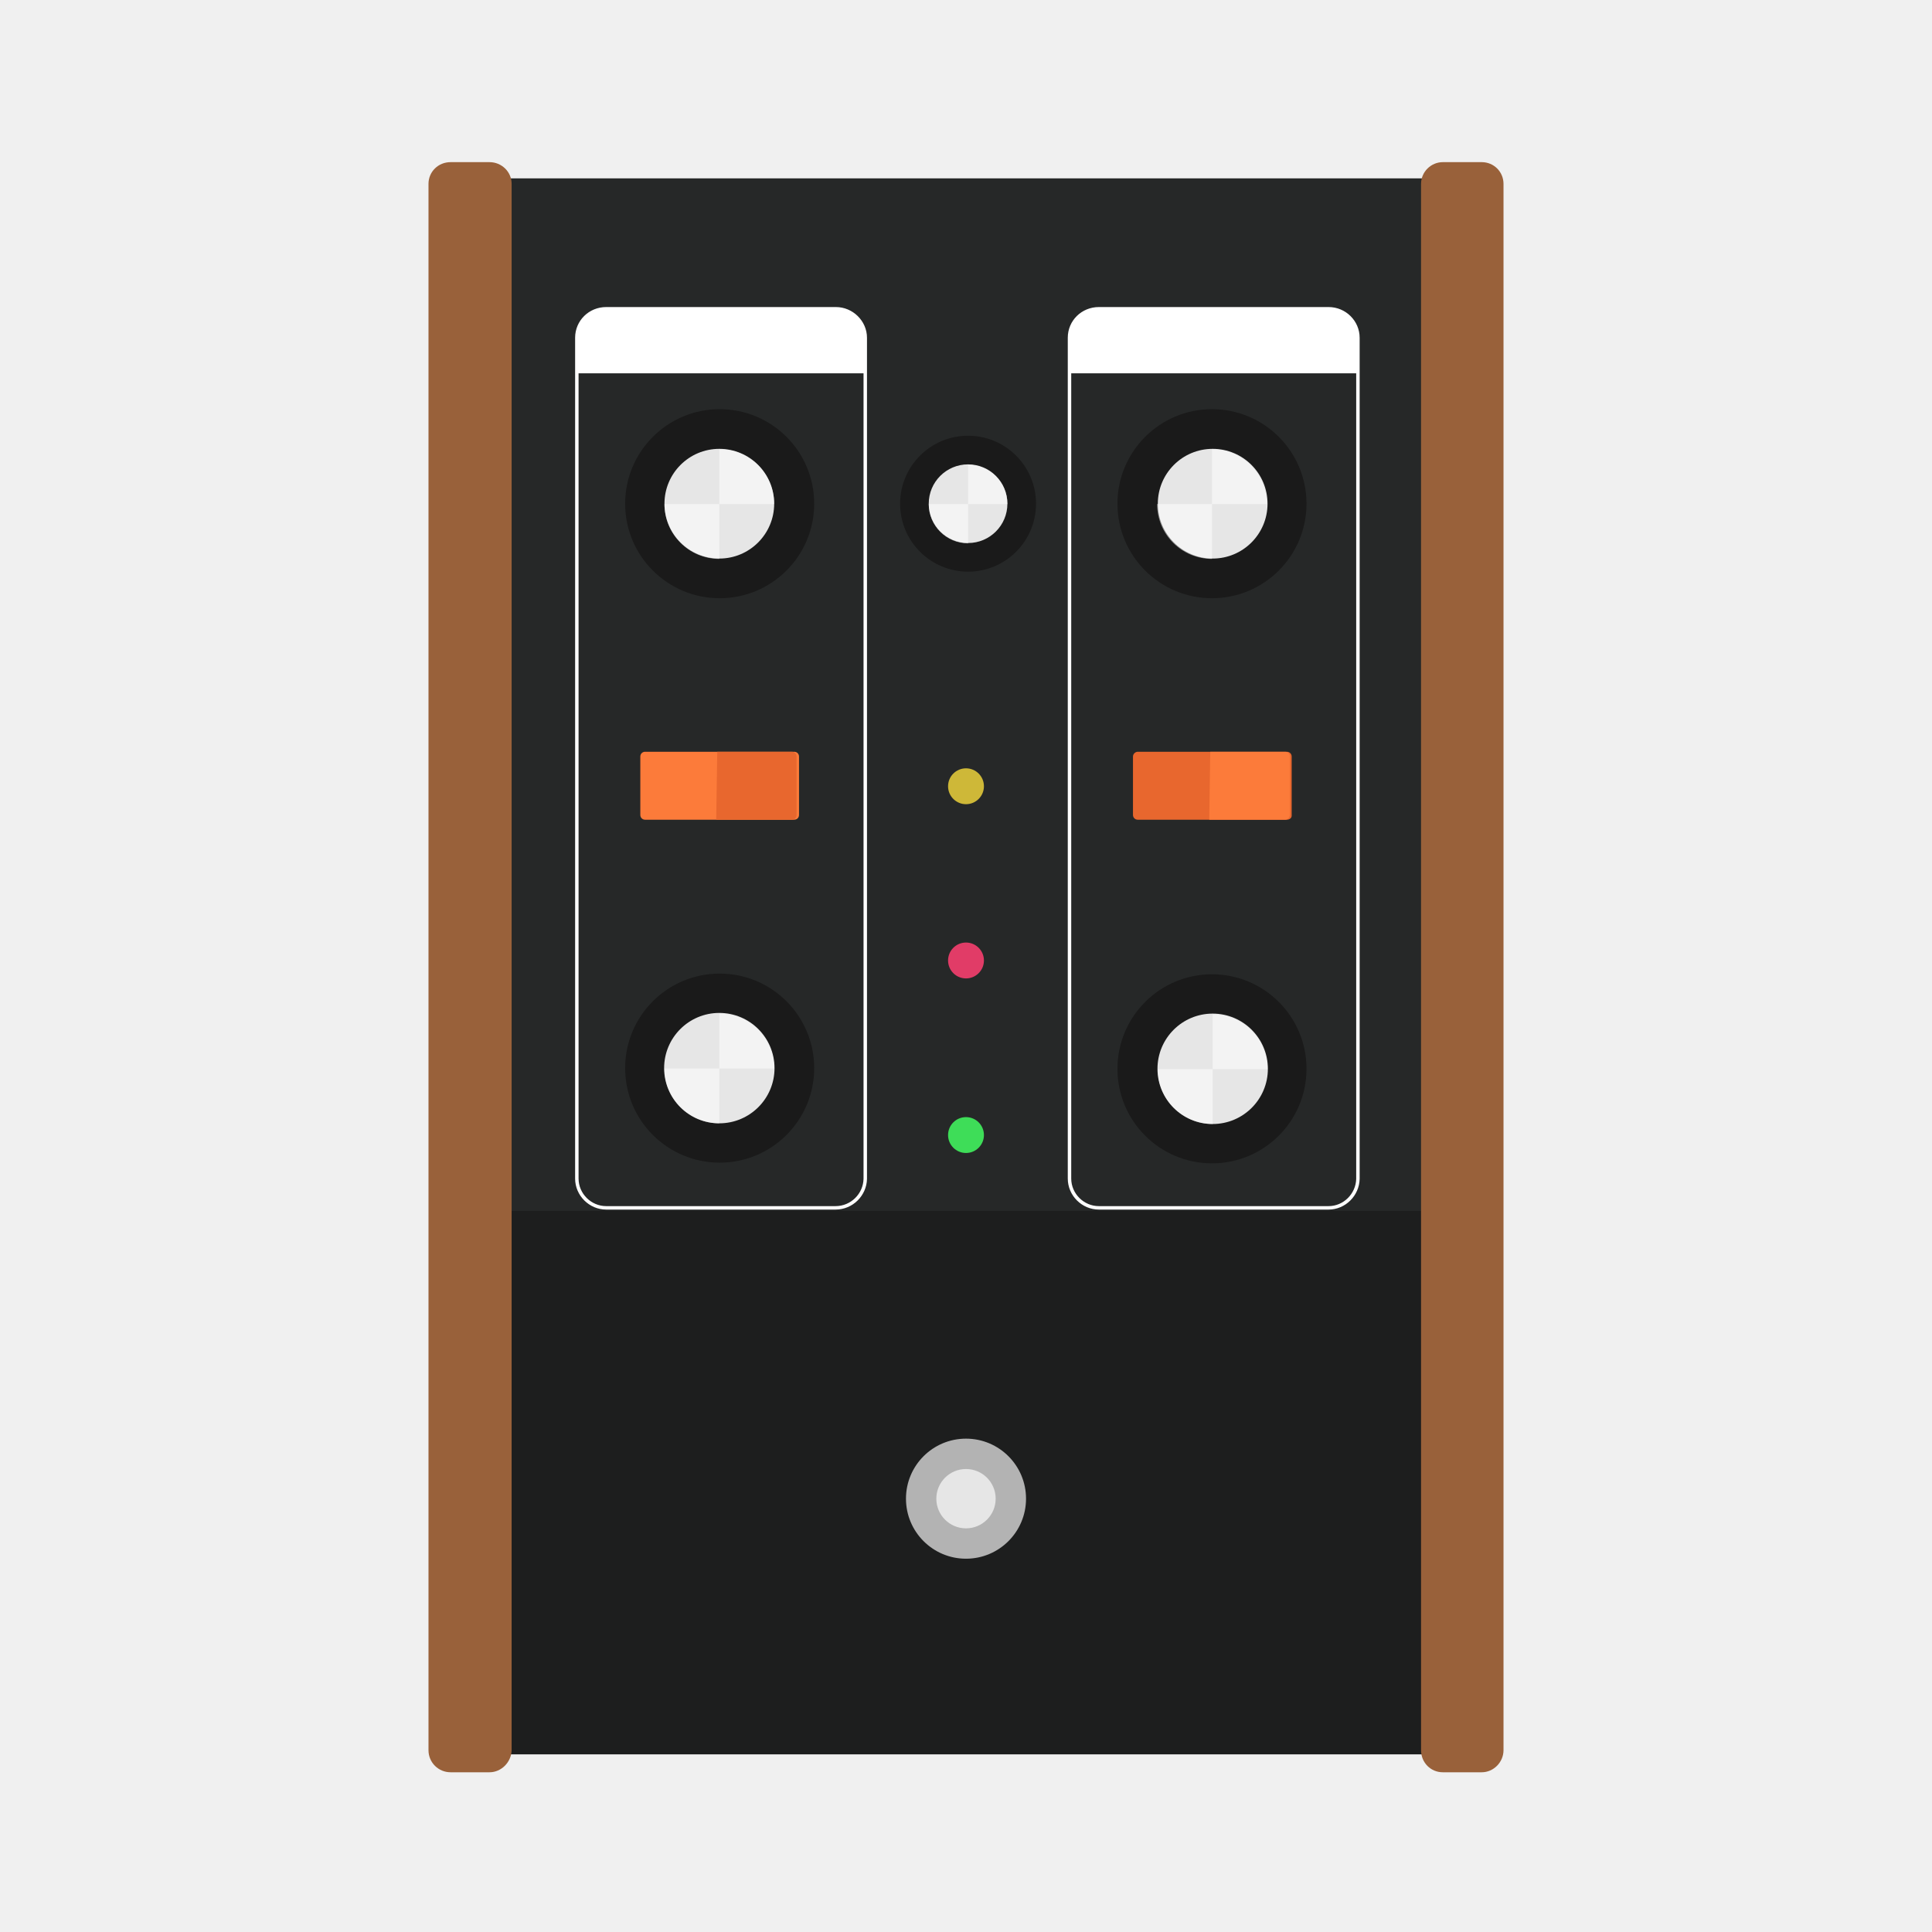
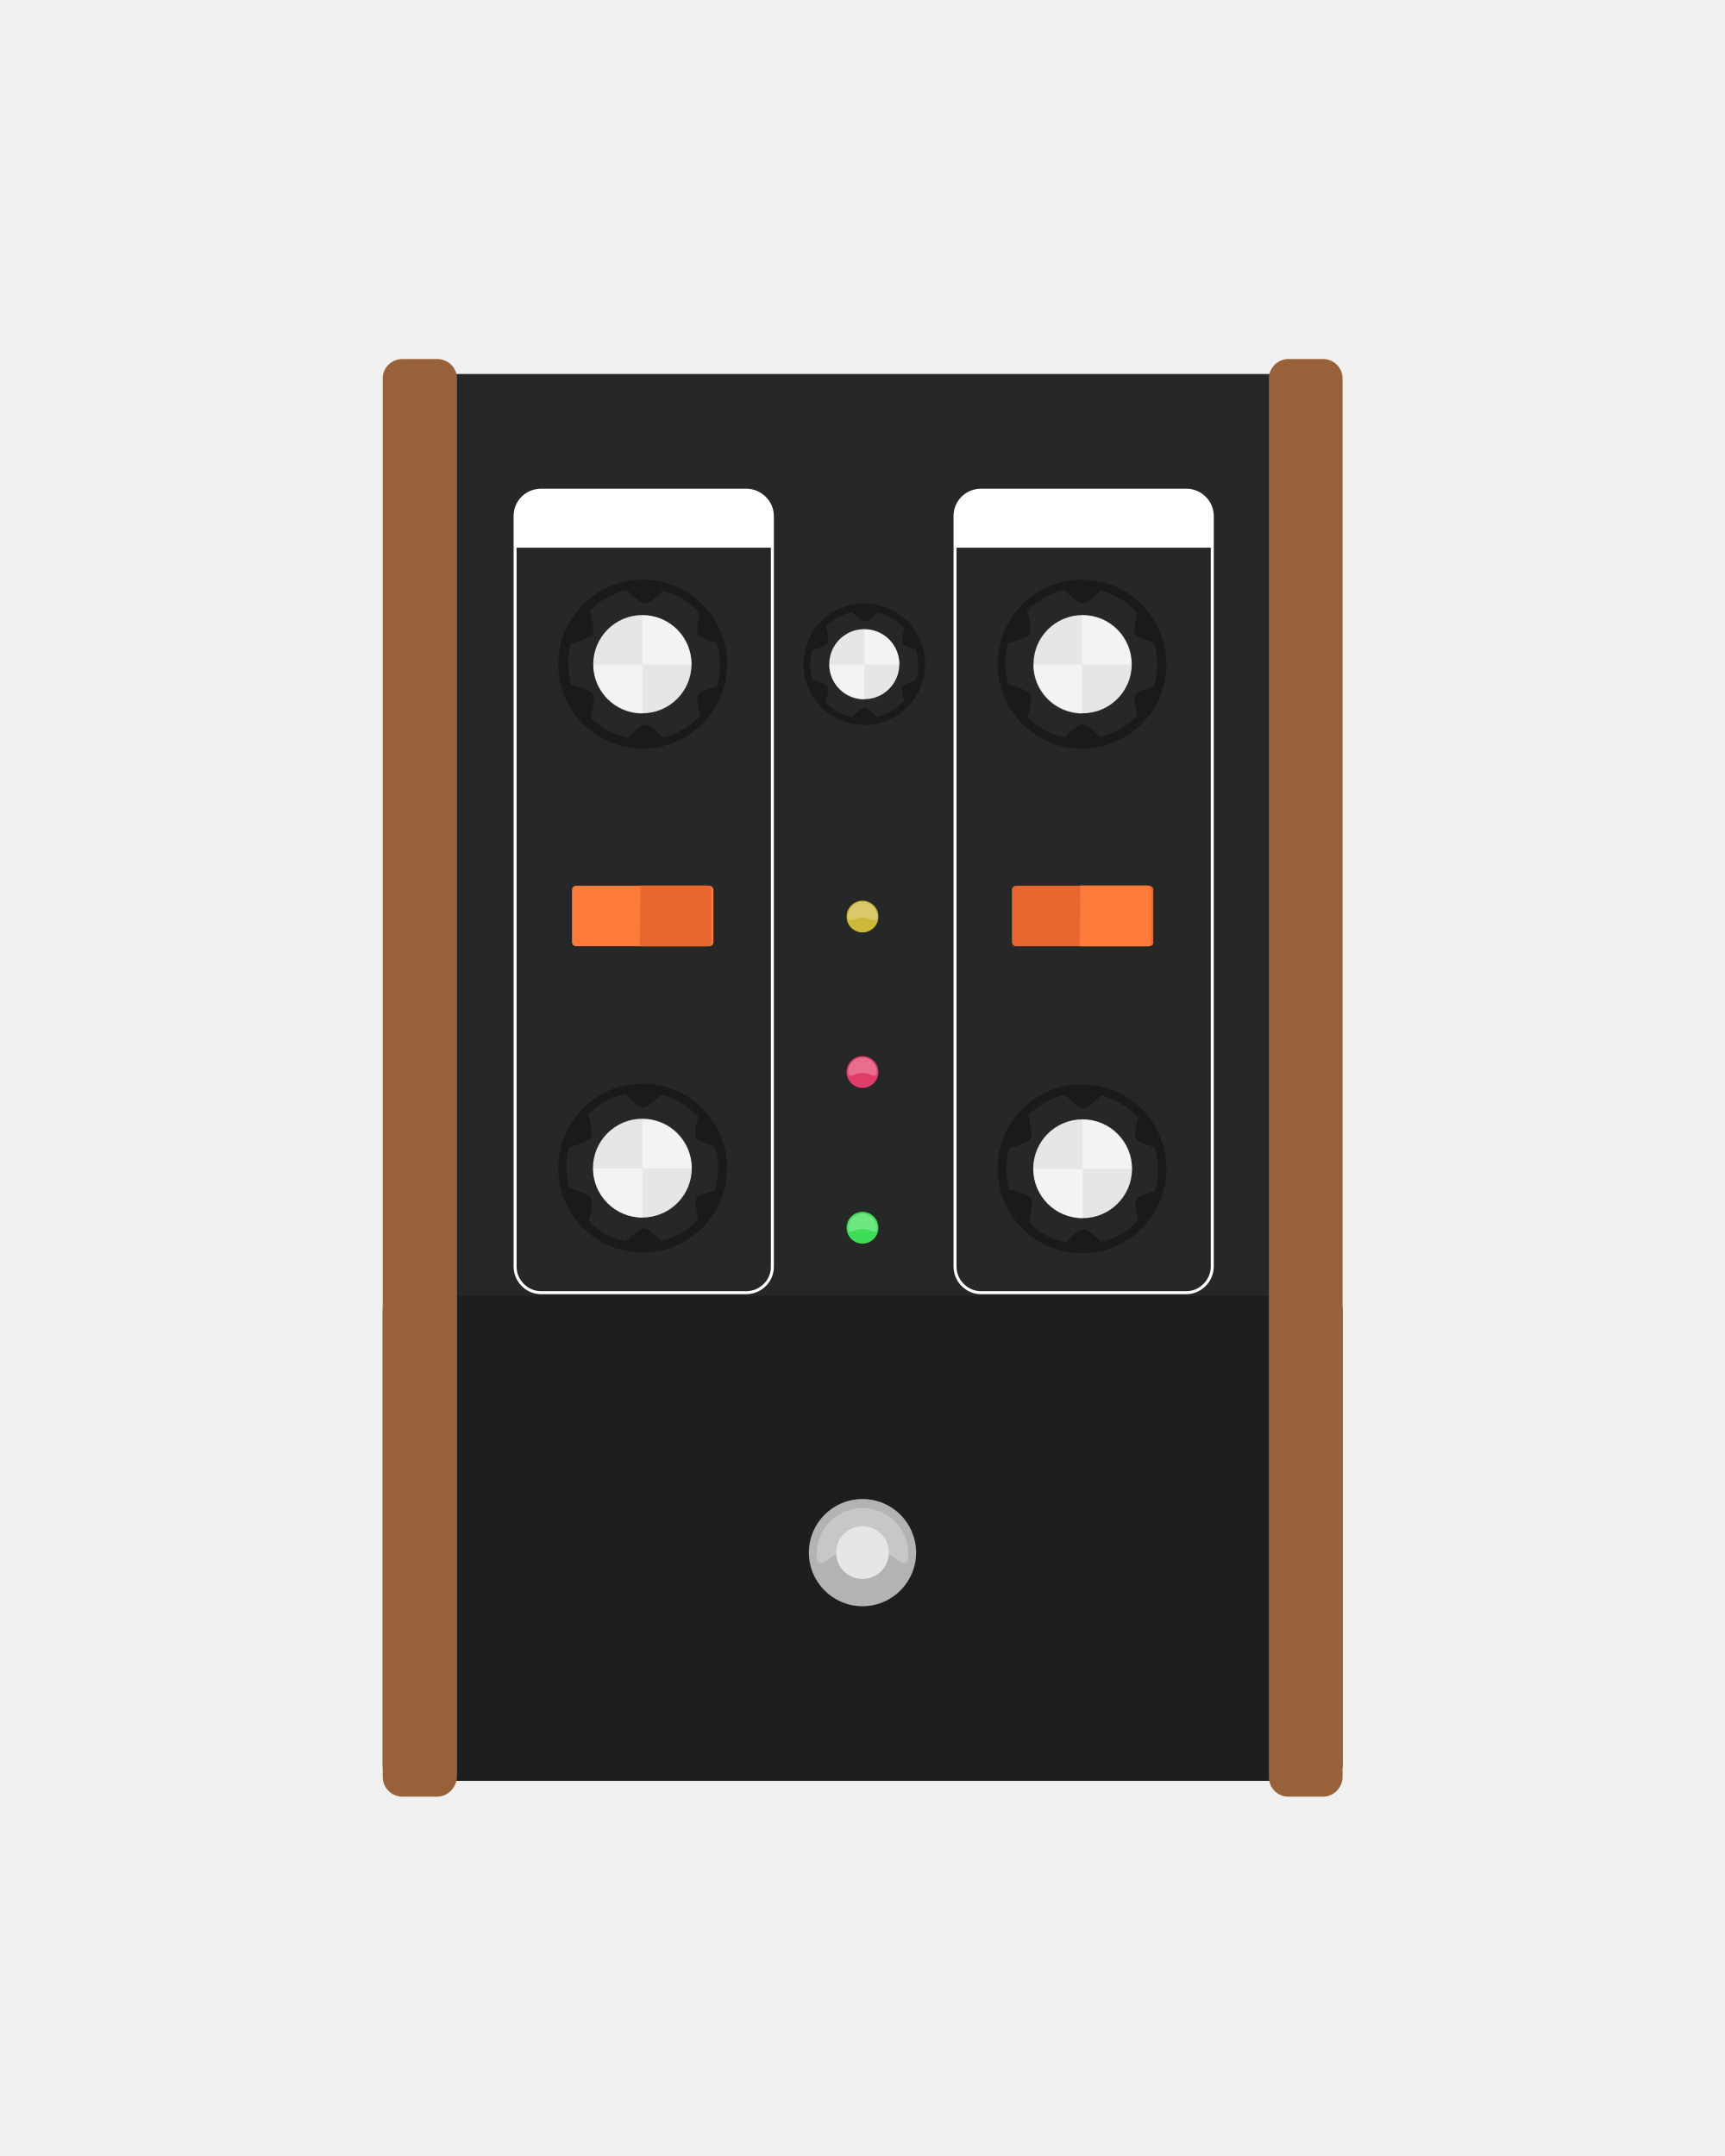
- <svg xmlns="http://www.w3.org/2000/svg" viewBox="200 0 560 560" enable-background="new 200 0 560 560">
+ <svg xmlns="http://www.w3.org/2000/svg" viewBox="0 0 576 720">
+   <path d="M426.7 594.7h-275c-4.7 0-8.7-3.9-8.7-8.7V133.6c0-4.8 3.9-8.7 8.7-8.7h275.1c4.8 0 8.7 3.9 8.7 8.7V586c-.2 4.8-4 8.7-8.8 8.7z" fill="#262828" />
+   <path d="M442.5 594.7H133.3c-3.2 0-5.5-2.3-5.5-5v-152c0-2.9 2.5-5 5.5-5h309.5c3.2 0 5.5 2.3 5.5 5v152c-.2 2.6-2.6 5-5.8 5z" fill="#1D1E1E" />
+   <g fill="#99613A">
+     <path d="M441.8 600h-11.6c-3.6 0-6.5-2.9-6.5-6.6v-467c0-3.6 3-6.5 6.5-6.5h11.6c3.6 0 6.5 2.9 6.5 6.5v467c0 3.6-3 6.6-6.5 6.6zM146 600h-11.6c-3.6 0-6.6-2.9-6.6-6.6v-467c0-3.6 2.9-6.5 6.6-6.5H146c3.6 0 6.6 2.9 6.6 6.5v467c-.2 3.6-3.1 6.6-6.6 6.6z" />
+   </g>
+   <path d="M396.1 431.7h-68.5c-4.7 0-8.7-3.9-8.7-8.7V172.3c0-4.8 3.9-8.6 8.7-8.6h68.5c4.8 0 8.7 3.9 8.7 8.6v250.8c-.1 4.7-4 8.6-8.7 8.6z" fill="none" stroke-miterlimit="10" stroke="#FFF" />
+   <path d="M318.9 182.9v-10.6c0-4.8 3.9-8.6 8.7-8.6h68.5c4.8 0 8.7 3.9 8.7 8.6v10.6h-85.9z" fill="#FFF" />
  <g>
+     <path d="M249.1 431.7h-68.4c-4.7 0-8.7-3.9-8.7-8.7V172.3c0-4.8 3.9-8.6 8.7-8.6h68.5c4.7 0 8.7 3.9 8.7 8.6v250.8c0 4.7-3.9 8.6-8.8 8.6z" fill="none" stroke-miterlimit="10" stroke="#FFF" />
+     <path d="M172.1 182.9v-10.6c0-4.8 3.9-8.6 8.7-8.6h68.5c4.7 0 8.7 3.9 8.7 8.6v10.6h-85.9z" fill="#FFF" />
+   </g>
+   <g>
+     <circle cx="288" cy="358" fill="#E13C67" r="5.3" />
+     <circle cx="288" cy="306.1" fill="#CEB838" r="5.3" />
+     <circle cx="288" cy="410" fill="#3EDD58" r="5.3" />
+     <path d="M288 405.3c2.6 0 4.8 2.1 4.8 4.8 0 2.6-2.1.3-4.8.3s-4.8 2.3-4.8-.3c0-2.7 2.2-4.8 4.8-4.8zM288 353.2c2.6 0 4.8 2.1 4.8 4.8 0 2.6-2.1.3-4.8.3s-4.8 2.3-4.8-.3c0-2.7 2.2-4.8 4.8-4.8zM288 301.3c2.6 0 4.8 2.1 4.8 4.8 0 2.6-2.1.3-4.8.3s-4.8 2.3-4.8-.3c0-2.7 2.2-4.8 4.8-4.8z" fill="#FFF" opacity=".26" />
+   </g>
+   <g>
+     <circle cx="288" cy="518.5" fill="#B3B3B3" r="17.9" />
+     <path d="M288 503.6c8.5 0 15.3 6.9 15.3 15.3 0 8.5-6.9-3.5-15.3-3.5s-15.3 12-15.3 3.5c0-8.4 6.8-15.3 15.3-15.3z" fill="#FFF" opacity=".26" />
+     <circle cx="288" cy="518.5" fill="#E6E6E6" r="8.8" />
    <g>
-       <path fill="#262828" d="M614.8 508.5h-267.4c-4.6 0-8.5-3.8-8.5-8.5v-439.8c0-4.7 3.8-8.5 8.5-8.5h267.5c4.7 0 8.5 3.8 8.5 8.5v439.8c-.2 4.7-3.9 8.5-8.6 8.5z" />
-       <path fill="#1D1E1E" d="M618.2 508.5h-274.3c-2.8 0-4.9-2.2-4.9-4.9v-147.7c0-2.8 2.2-4.9 4.9-4.9h274.5c2.8 0 4.9 2.2 4.9 4.9v147.8c-.1 2.5-2.3 4.8-5.1 4.8z" />
-     </g>
-     <g fill="#99613A">
-       <path d="M629.5 513.7h-11.3c-3.5 0-6.3-2.8-6.3-6.4v-454c0-3.5 2.9-6.3 6.3-6.3h11.3c3.5 0 6.3 2.8 6.3 6.3v454c0 3.5-2.9 6.4-6.3 6.4z" />
-       <path d="M341.9 513.7h-11.3c-3.5 0-6.4-2.8-6.4-6.4v-454c0-3.5 2.8-6.3 6.4-6.3h11.3c3.5 0 6.4 2.8 6.4 6.3v454c-.1 3.5-3 6.4-6.4 6.4z" />
+       <path d="M383.7 316h-44.4c-.8 0-1.4-.6-1.4-1.4v-17.4c0-.8.7-1.4 1.4-1.4h44.4c.8 0 1.4.6 1.4 1.4v17.4c.1.9-.6 1.4-1.4 1.4z" fill="#E8672E" />
+       <path d="M383.1 316h-22.6l.3-20.3h22.3c.8 0 1.4.6 1.4 1.4v17.4c0 1-.6 1.5-1.4 1.5z" fill="#FC7B3A" />
    </g>
    <g>
-       <path stroke="#fff" stroke-miterlimit="10" d="M585.1 350.1h-66.6c-4.6 0-8.5-3.8-8.5-8.5v-243.7c0-4.7 3.8-8.4 8.5-8.4h66.6c4.7 0 8.5 3.8 8.5 8.4v243.8c-.1 4.6-3.9 8.4-8.5 8.4z" fill="none" />
-       <path fill="#fff" d="M510 108.2v-10.3c0-4.7 3.8-8.4 8.5-8.4h66.6c4.7 0 8.5 3.8 8.5 8.4v10.3h-83.6z" />
-     </g>
-     <g>
-       <path stroke="#fff" stroke-miterlimit="10" d="M442.2 350.1h-66.5c-4.6 0-8.5-3.8-8.5-8.5v-243.7c0-4.7 3.8-8.4 8.5-8.4h66.6c4.6 0 8.5 3.8 8.5 8.4v243.8c-.1 4.6-3.9 8.4-8.6 8.4z" fill="none" />
-       <path fill="#fff" d="M367.3 108.2v-10.3c0-4.7 3.8-8.4 8.5-8.4h66.6c4.6 0 8.5 3.8 8.5 8.4v10.3h-83.6z" />
+       <path d="M236.8 316h-44.4c-.8 0-1.4-.6-1.4-1.4v-17.4c0-.8.6-1.4 1.4-1.4h44.4c.8 0 1.4.6 1.4 1.4v17.4c0 .9-.7 1.4-1.4 1.4z" fill="#FC7B3A" />
+       <path d="M236.2 316h-22.6l.3-20.3h22.2c.8 0 1.4.6 1.4 1.4v17.4c0 1-.6 1.5-1.3 1.5z" fill="#E8672E" />
    </g>
  </g>
  <g>
-     <circle fill="#E13C67" cx="480" cy="278.4" r="5.2" />
-     <circle fill="#CEB838" cx="480" cy="227.9" r="5.2" />
-     <circle fill="#3EDD58" cx="480" cy="329" r="5.2" />
-   </g>
-   <g>
+     <circle cx="361.3" cy="390.3" fill="#1A1A1A" r="28.2" />
+     <path d="M380.1 407.4s-1.6-5.3-.7-6.8c.8-1.5 6.2-2.7 6.2-2.7.7-2.4 1.1-4.9 1.1-7.5 0-2.5-.4-5-1.1-7.3 0 0-5.4-1.3-6.3-2.8-.9-1.5.8-7 .8-7-3.3-3.6-7.5-6.3-12.4-7.5 0 0-4.1 4.3-5.9 4.3-1.9 0-6.2-4.5-6.2-4.5-4.7 1.1-8.9 3.5-12.3 6.8 0 0 1.8 6.1.9 7.8-1 1.7-7.3 3.2-7.3 3.2-.6 2.2-.9 4.5-.9 6.8 0 2.4.4 4.8 1 7 0 0 6.3 1.5 7.3 3.2 1 1.7-.8 7.7-.8 7.7 3.3 3.4 7.6 5.8 12.4 6.8 0 0 4.1-4.4 6-4.4 1.8 0 5.7 4.2 5.7 4.2 4.9-1 9.2-3.7 12.5-7.3z" fill="#262828" />
+     <circle cx="361.5" cy="390.3" fill="#E6E6E6" r="16.5" />
+     <circle cx="214.6" cy="390.1" fill="#1A1A1A" r="28.2" />
+     <path d="M233.2 407.1s-1.6-5.3-.7-6.8c.8-1.5 6.2-2.7 6.2-2.7.7-2.4 1.1-4.9 1.1-7.5 0-2.5-.4-5-1.1-7.3 0 0-5.4-1.3-6.3-2.8-.9-1.5.8-7 .8-7-3.3-3.6-7.5-6.3-12.4-7.5 0 0-4.1 4.3-5.9 4.3-1.9 0-6.2-4.5-6.2-4.5-4.7 1.1-8.9 3.5-12.3 6.8 0 0 1.8 6.1.9 7.8-1 1.7-7.3 3.2-7.3 3.2-.6 2.2-.9 4.5-.9 6.8 0 2.4.4 4.8 1 7 0 0 6.3 1.5 7.3 3.2 1 1.7-.8 7.7-.8 7.7 3.3 3.4 7.6 5.8 12.4 6.8 0 0 4.1-4.4 6-4.4 1.8 0 5.7 4.2 5.7 4.2 4.9-1 9.2-3.7 12.5-7.3z" fill="#262828" />
+     <circle cx="214.5" cy="390.1" fill="#E6E6E6" r="16.5" />
    <g>
-       <circle fill="#B3B3B3" cx="480" cy="434.4" r="17.4" />
-       <circle fill="#E6E6E6" cx="480" cy="434.4" r="8.6" />
+       <circle cx="361.3" cy="221.8" fill="#1A1A1A" r="28.2" />
+       <path d="M379.8 238.8s-1.6-5.3-.7-6.8c.8-1.5 6.2-2.7 6.2-2.7.7-2.4 1.1-4.9 1.1-7.5 0-2.5-.4-5-1.1-7.3 0 0-5.4-1.3-6.3-2.8-.9-1.5.8-7 .8-7-3.3-3.6-7.5-6.3-12.4-7.5 0 0-4.1 4.3-5.9 4.3-1.9 0-6.2-4.5-6.2-4.5-4.7 1.1-8.9 3.5-12.3 6.8 0 0 1.8 6.1.9 7.8-1 1.7-7.3 3.2-7.3 3.2-.6 2.2-.9 4.5-.9 6.8 0 2.4.4 4.8 1 7 0 0 6.3 1.5 7.3 3.2 1 1.7-.8 7.7-.8 7.7 3.3 3.4 7.6 5.8 12.4 6.8 0 0 4.1-4.4 6-4.4 1.8 0 5.7 4.2 5.7 4.2 4.8-1 9.2-3.6 12.5-7.3z" fill="#262828" />
+       <circle cx="361.5" cy="221.8" fill="#E6E6E6" r="16.4" />
    </g>
    <g>
-       <path fill="#E8672E" d="M573 237.6h-43.2c-.8 0-1.4-.6-1.4-1.4v-16.9c0-.8.7-1.4 1.4-1.4h43.2c.8 0 1.4.6 1.4 1.4v16.9c.1.9-.6 1.4-1.4 1.4z" />
-       <path fill="#FC7B3A" d="M572.5 237.6h-22l.3-19.7h21.7c.8 0 1.4.6 1.4 1.4v16.9c-.1.9-.7 1.4-1.4 1.4z" />
+       <circle cx="288.6" cy="221.8" fill="#1A1A1A" r="20.3" />
+       <path d="M301.9 234s-1.1-3.8-.5-4.8c.6-1 4.4-1.9 4.4-1.9.5-1.7.8-3.5.8-5.3 0-1.8-.3-3.5-.8-5.2 0 0-3.8-.9-4.4-2-.6-1.1.5-5 .5-5-2.3-2.6-5.4-4.4-8.8-5.3 0 0-2.9 3.1-4.2 3.1-1.4 0-4.4-3.2-4.4-3.2-3.4.8-6.4 2.5-8.7 4.8 0 0 1.3 4.4.6 5.6-.7 1.2-5.2 2.3-5.2 2.3-.4 1.5-.7 3.2-.7 4.8 0 1.7.3 3.4.7 5 0 0 4.4 1.1 5.1 2.3.7 1.2-.6 5.5-.6 5.5 2.4 2.4 5.4 4.1 8.8 4.8 0 0 2.9-3.1 4.2-3.1 1.3 0 4.1 3 4.1 3 3.7-.9 6.8-2.8 9.1-5.4z" fill="#262828" />
+       <circle cx="288.6" cy="221.8" fill="#E6E6E6" r="11.7" />
    </g>
    <g>
-       <path fill="#FC7B3A" d="M430.2 237.6h-43.2c-.8 0-1.4-.6-1.4-1.4v-16.9c0-.8.6-1.4 1.4-1.4h43.2c.8 0 1.4.6 1.4 1.4v16.9c0 .9-.7 1.4-1.4 1.4z" />
-       <path fill="#E8672E" d="M429.6 237.6h-22l.3-19.7h21.6c.8 0 1.4.6 1.4 1.4v16.9c0 .9-.6 1.4-1.3 1.4z" />
-     </g>
-   </g>
-   <g>
-     <g>
-       <circle fill="#1A1A1A" cx="551.3" cy="309.8" r="27.4" />
-       <circle fill="#E6E6E6" cx="551.5" cy="309.8" r="16" />
+       <circle cx="214.6" cy="221.8" fill="#1A1A1A" r="28.2" />
+       <path d="M233.8 238.9s-1.6-5.3-.7-6.8c.8-1.5 6.2-2.7 6.2-2.7.7-2.4 1.1-4.9 1.1-7.5 0-2.5-.4-5-1.1-7.3 0 0-5.4-1.3-6.3-2.8-.9-1.5.8-7 .8-7-3.3-3.6-7.5-6.3-12.4-7.5 0 0-4.1 4.3-5.9 4.3-1.9 0-6.2-4.5-6.2-4.5-4.7 1.1-8.9 3.5-12.3 6.8 0 0 1.8 6.1.9 7.8-1 1.7-7.3 3.2-7.3 3.2-.6 2.2-.9 4.5-.9 6.8 0 2.4.4 4.8 1 7 0 0 6.3 1.5 7.3 3.2 1 1.7-.8 7.7-.8 7.7 3.3 3.4 7.6 5.8 12.4 6.8 0 0 4.1-4.4 6-4.4 1.8 0 5.7 4.2 5.7 4.2 4.9-1 9.2-3.6 12.5-7.3z" fill="#262828" />
+       <circle cx="214.5" cy="221.8" fill="#E6E6E6" r="16.4" />
    </g>
    <g>
-       <circle fill="#1A1A1A" cx="408.6" cy="309.6" r="27.4" />
-       <circle fill="#E6E6E6" cx="408.5" cy="309.6" r="16" />
-     </g>
-     <g>
-       <circle fill="#1A1A1A" cx="551.3" cy="146" r="27.4" />
-       <circle fill="#E6E6E6" cx="551.5" cy="146" r="15.9" />
-     </g>
-     <g>
-       <circle fill="#1A1A1A" cx="480.6" cy="146" r="19.7" />
-       <circle fill="#E6E6E6" cx="480.6" cy="146" r="11.4" />
-     </g>
-     <g>
-       <circle fill="#1A1A1A" cx="408.6" cy="146" r="27.4" />
-       <circle fill="#E6E6E6" cx="408.5" cy="146" r="15.9" />
-     </g>
-     <g fill="#fff">
-       <g opacity=".5">
-         <path d="M480.6 146.1h-11.4c0 6.3 5.1 11.4 11.4 11.4v-11.4zM480.6 146.1h11.4c0-6.3-5.1-11.4-11.4-11.4v11.4z" />
-       </g>
-       <g opacity=".5">
-         <path d="M408.5 146.1h-15.9c0 8.8 7.1 15.9 15.9 15.9v-15.9zM408.5 146.1h15.9c0-8.8-7.1-15.9-15.9-15.9v15.9z" />
-       </g>
-       <g opacity=".5">
-         <path d="M551.3 146.1h-15.9c0 8.8 7.1 15.9 15.9 15.9v-15.9zM551.3 146.1h15.9c0-8.8-7.1-15.9-15.9-15.9v15.9z" />
-       </g>
-       <g opacity=".5">
-         <path d="M551.5 309.9h-15.9c0 8.8 7.1 15.9 15.9 15.9v-15.9zM551.5 309.9h15.9c0-8.8-7.1-15.9-15.9-15.9v15.9z" />
-       </g>
-       <g opacity=".5">
-         <path d="M408.5 309.7h-15.9c0 8.8 7.1 15.9 15.9 15.9v-15.9zM408.5 309.7h15.9c0-8.8-7.1-15.9-15.9-15.9v15.9z" />
-       </g>
+       <path d="M288.6 221.9h-11.7c0 6.5 5.2 11.7 11.7 11.7v-11.7zm0 0h11.7c0-6.5-5.2-11.7-11.7-11.7v11.7zM214.5 221.9h-16.4c0 9.1 7.3 16.4 16.4 16.4v-16.4zm0 0h16.4c0-9.1-7.3-16.4-16.4-16.4v16.4zM361.3 221.9H345c0 9.1 7.3 16.4 16.4 16.4v-16.4zm0 0h16.4c0-9.1-7.3-16.4-16.4-16.4v16.4zM361.5 390.4h-16.4c0 9.1 7.3 16.4 16.4 16.4v-16.4zm0 0h16.4c0-9.1-7.3-16.4-16.4-16.4v16.4zM214.5 390.2h-16.4c0 9.1 7.3 16.4 16.4 16.4v-16.4zm0 0h16.4c0-9.1-7.3-16.4-16.4-16.4v16.4z" fill="#FFF" opacity=".5" />
    </g>
  </g>
</svg>
